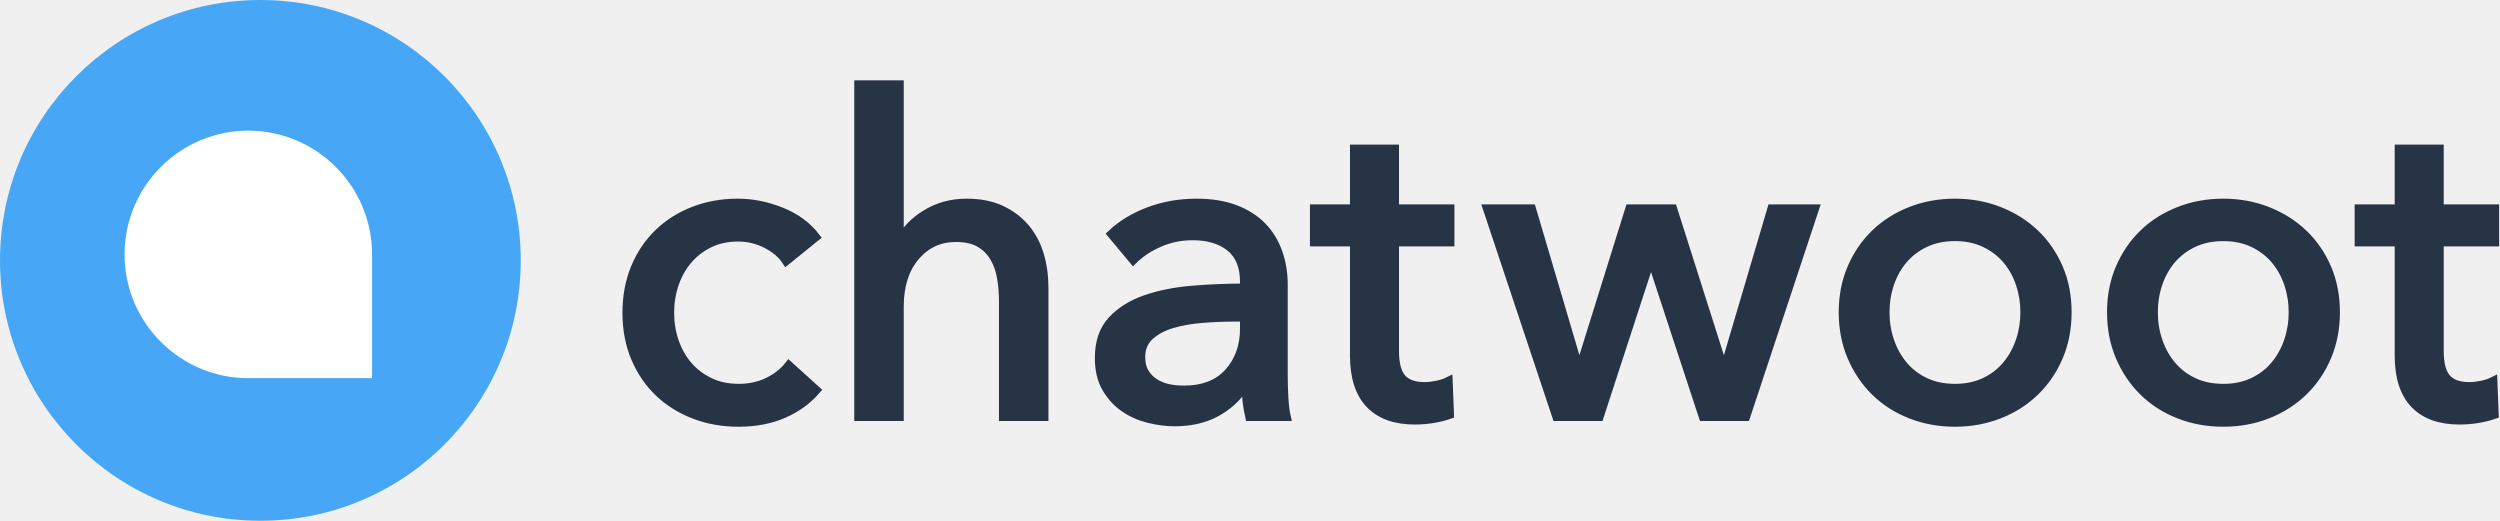
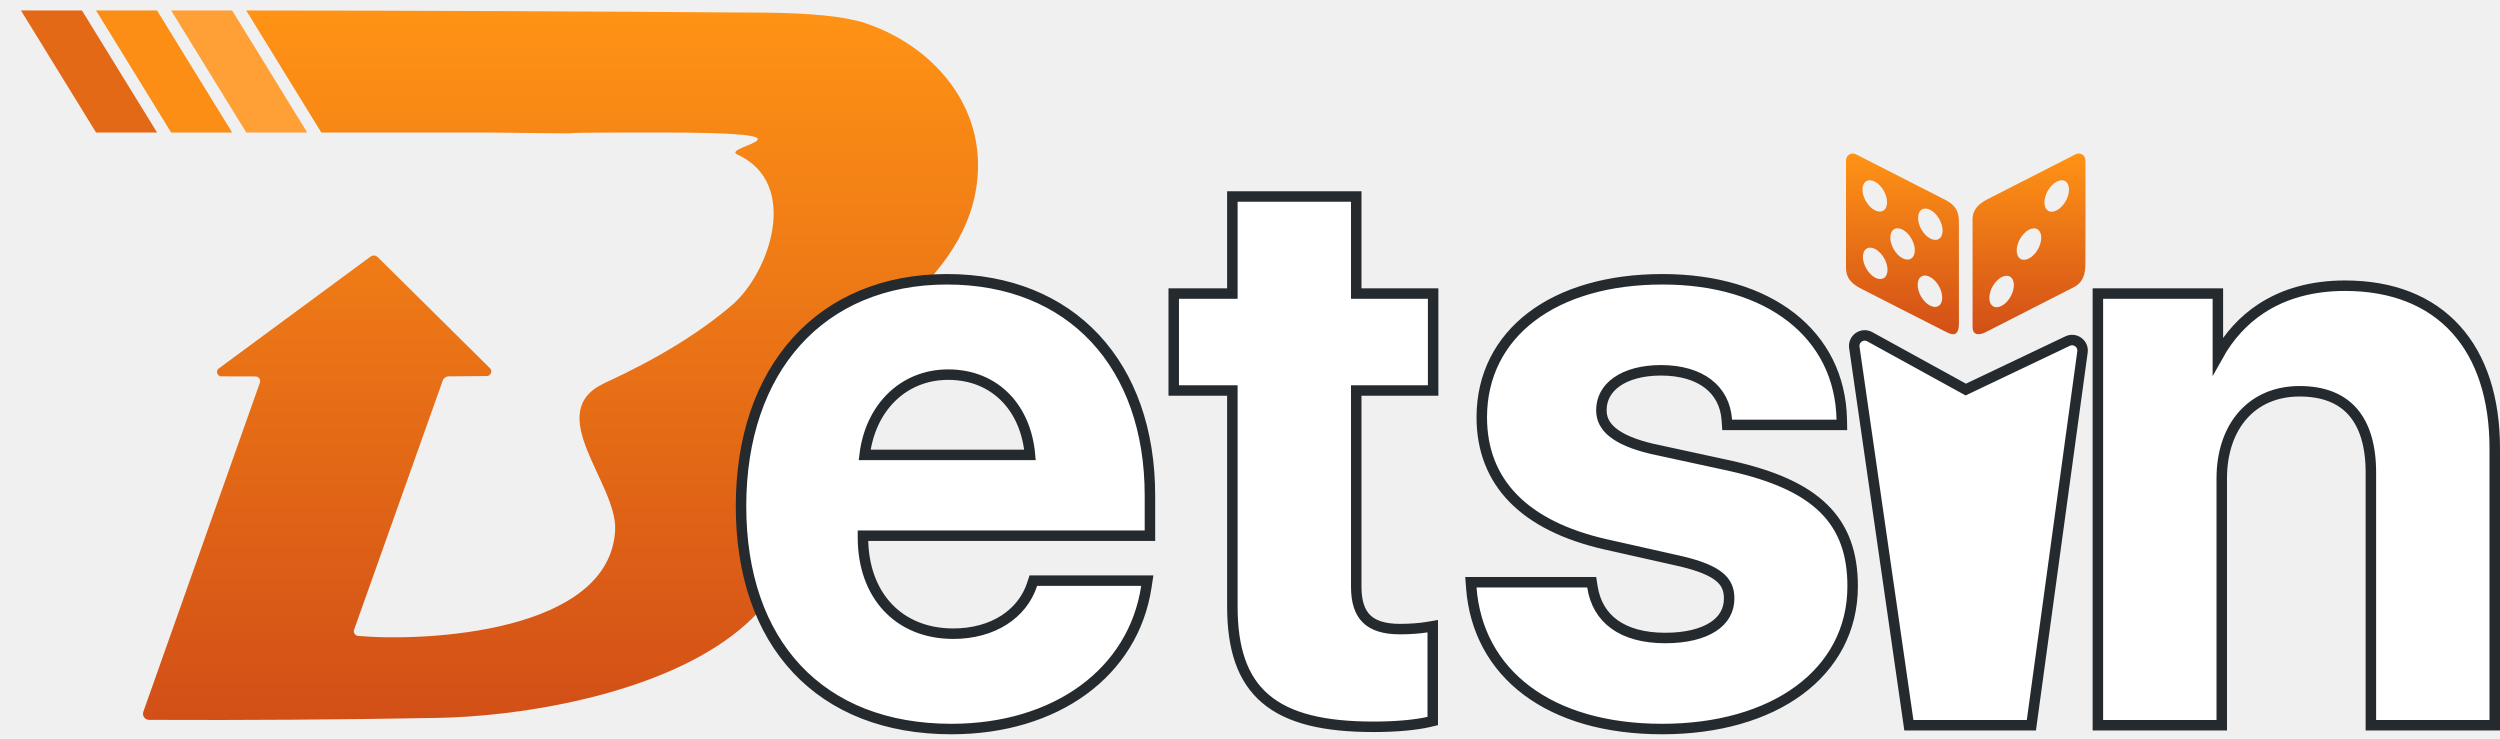
- <svg xmlns="http://www.w3.org/2000/svg" width="2458px" height="512px" viewBox="0 0 2458 512" version="1.1">
-   <g id="Logo" stroke="none" stroke-width="1" fill="none" fill-rule="evenodd">
-     <g id="on_white" fill-rule="nonzero">
-       <g id="woot-log">
-         <circle id="Oval" fill="#47A7F6" cx="256" cy="256" r="256" />
-         <path d="M362.808,368.808 L244.123,368.808 C178.699,368.808 125.457,315.562 125.457,250.122 C125.457,184.703 178.699,131.457 244.124,131.457 C309.565,131.457 362.808,184.703 362.808,250.122 L362.808,368.808 Z" id="Fill-1" stroke="#FFFFFF" stroke-width="6" fill="#FFFFFF" />
-       </g>
-       <path d="M772.982,256.848 C768.658,250.217 762.171,244.667 753.522,240.198 C744.872,235.73 735.647,233.495 725.844,233.495 C715.177,233.495 705.735,235.513 697.518,239.55 C689.302,243.586 682.31,248.992 676.544,255.767 C670.778,262.542 666.381,270.398 663.354,279.336 C660.327,288.273 658.813,297.643 658.813,307.446 C658.813,317.248 660.327,326.618 663.354,335.555 C666.381,344.493 670.778,352.349 676.544,359.124 C682.31,365.899 689.374,371.305 697.735,375.341 C706.095,379.378 715.609,381.396 726.277,381.396 C736.656,381.396 746.098,379.378 754.603,375.341 C763.108,371.305 770.099,365.827 775.577,358.908 L802.822,383.558 C794.173,393.649 783.361,401.505 770.387,407.127 C757.414,412.749 742.71,415.56 726.277,415.56 C710.42,415.56 695.789,412.965 682.382,407.776 C668.976,402.586 657.372,395.307 647.569,385.937 C637.767,376.567 630.055,365.251 624.433,351.989 C618.811,338.727 616,323.879 616,307.446 C616,291.3 618.739,276.597 624.217,263.335 C629.695,250.073 637.335,238.685 647.137,229.171 C656.939,219.657 668.544,212.305 681.95,207.115 C695.356,201.926 709.843,199.331 725.412,199.331 C739.827,199.331 754.17,202.214 768.441,207.98 C782.713,213.746 794.028,222.107 802.389,233.063 L772.982,256.848 Z M885.421,236.09 C890.322,225.999 898.683,217.35 910.504,210.143 C922.324,202.935 935.586,199.331 950.29,199.331 C963.552,199.331 974.94,201.565 984.454,206.034 C993.968,210.503 1001.896,216.485 1008.239,223.981 C1014.582,231.477 1019.267,240.27 1022.294,250.361 C1025.321,260.452 1026.835,271.263 1026.835,282.795 L1026.835,409.938 L986.184,409.938 L986.184,296.634 C986.184,288.273 985.535,280.345 984.238,272.849 C982.94,265.353 980.562,258.722 977.102,252.956 C973.643,247.19 968.958,242.577 963.047,239.117 C957.137,235.658 949.425,233.928 939.911,233.928 C923.766,233.928 910.504,240.054 900.125,252.307 C889.746,264.56 884.556,280.921 884.556,301.391 L884.556,409.938 L843.905,409.938 L843.905,83 L884.556,83 L884.556,236.09 L885.421,236.09 Z M1223.171,277.174 C1223.171,261.893 1218.558,250.577 1209.332,243.226 C1200.106,235.874 1187.853,232.198 1172.573,232.198 C1161.041,232.198 1150.157,234.432 1139.923,238.901 C1129.688,243.37 1121.111,249.064 1114.191,255.983 L1092.568,230.036 C1102.659,220.522 1114.984,213.026 1129.544,207.548 C1144.103,202.07 1159.743,199.331 1176.465,199.331 C1191.169,199.331 1203.926,201.421 1214.738,205.602 C1225.549,209.782 1234.415,215.476 1241.334,222.684 C1248.253,229.892 1253.443,238.396 1256.902,248.199 C1260.362,258.001 1262.092,268.524 1262.092,279.768 L1262.092,369.287 C1262.092,376.206 1262.308,383.486 1262.741,391.126 C1263.173,398.766 1263.966,405.037 1265.119,409.938 L1228.36,409.938 C1226.054,400.136 1224.9,390.333 1224.9,380.531 L1223.603,380.531 C1216.107,391.487 1206.665,399.991 1195.277,406.046 C1183.889,412.1 1170.411,415.128 1154.842,415.128 C1146.77,415.128 1138.337,414.046 1129.544,411.884 C1120.75,409.722 1112.75,406.19 1105.542,401.289 C1098.334,396.388 1092.352,389.901 1087.595,381.828 C1082.838,373.756 1080.46,363.809 1080.46,351.989 C1080.46,336.42 1084.64,324.095 1093.001,315.014 C1101.362,305.932 1112.317,299.013 1125.868,294.256 C1139.418,289.499 1154.698,286.399 1171.708,284.958 C1188.718,283.516 1205.872,282.795 1223.171,282.795 L1223.171,277.174 Z M1213.224,312.203 C1203.133,312.203 1192.682,312.635 1181.871,313.5 C1171.059,314.365 1161.257,316.095 1152.464,318.689 C1143.67,321.284 1136.391,325.176 1130.625,330.366 C1124.859,335.555 1121.976,342.475 1121.976,351.124 C1121.976,357.178 1123.201,362.224 1125.651,366.26 C1128.102,370.296 1131.345,373.612 1135.382,376.206 C1139.418,378.801 1143.887,380.603 1148.788,381.612 C1153.689,382.621 1158.734,383.126 1163.924,383.126 C1182.952,383.126 1197.584,377.432 1207.818,366.044 C1218.053,354.655 1223.171,340.312 1223.171,323.014 L1223.171,312.203 L1213.224,312.203 Z M1425.993,238.252 L1371.504,238.252 L1371.504,345.069 C1371.504,357.467 1373.81,366.332 1378.423,371.666 C1383.036,376.999 1390.388,379.666 1400.478,379.666 C1404.226,379.666 1408.263,379.234 1412.587,378.369 C1416.912,377.504 1420.804,376.206 1424.264,374.477 L1425.561,407.776 C1420.66,409.506 1415.254,410.875 1409.344,411.884 C1403.433,412.893 1397.307,413.398 1390.964,413.398 C1371.648,413.398 1356.872,408.064 1346.637,397.397 C1336.402,386.729 1331.285,370.729 1331.285,349.394 L1331.285,238.252 L1291.931,238.252 L1291.931,204.953 L1331.285,204.953 L1331.285,146.139 L1371.504,146.139 L1371.504,204.953 L1425.993,204.953 L1425.993,238.252 Z M1506.078,204.953 L1552.351,361.503 L1553.216,361.503 L1602.083,204.953 L1644.897,204.953 L1694.629,361.503 L1695.494,361.503 L1741.767,204.953 L1784.581,204.953 L1716.685,409.938 L1674.304,409.938 L1623.706,255.983 L1622.841,255.983 L1572.676,409.938 L1530.295,409.938 L1461.967,204.953 L1506.078,204.953 Z M2032.811,307.013 C2032.811,322.87 2030,337.429 2024.378,350.691 C2018.756,363.953 2010.972,375.413 2001.026,385.072 C1991.079,394.73 1979.331,402.226 1965.78,407.56 C1952.23,412.893 1937.671,415.56 1922.102,415.56 C1906.534,415.56 1891.974,412.893 1878.424,407.56 C1864.873,402.226 1853.197,394.73 1843.395,385.072 C1833.592,375.413 1825.88,363.953 1820.258,350.691 C1814.636,337.429 1811.825,322.87 1811.825,307.013 C1811.825,291.156 1814.636,276.669 1820.258,263.551 C1825.88,250.433 1833.592,239.117 1843.395,229.603 C1853.197,220.089 1864.873,212.665 1878.424,207.332 C1891.974,201.998 1906.534,199.331 1922.102,199.331 C1937.671,199.331 1952.23,201.998 1965.78,207.332 C1979.331,212.665 1991.079,220.089 2001.026,229.603 C2010.972,239.117 2018.756,250.433 2024.378,263.551 C2030,276.669 2032.811,291.156 2032.811,307.013 Z M1990.43,307.013 C1990.43,297.211 1988.917,287.841 1985.89,278.903 C1982.862,269.966 1978.466,262.11 1972.7,255.334 C1966.934,248.559 1959.798,243.154 1951.293,239.117 C1942.788,235.081 1933.058,233.063 1922.102,233.063 C1911.146,233.063 1901.416,235.081 1892.911,239.117 C1884.406,243.154 1877.271,248.559 1871.505,255.334 C1865.738,262.11 1861.342,269.966 1858.315,278.903 C1855.287,287.841 1853.774,297.211 1853.774,307.013 C1853.774,316.816 1855.287,326.185 1858.315,335.123 C1861.342,344.06 1865.738,351.989 1871.505,358.908 C1877.271,365.827 1884.406,371.305 1892.911,375.341 C1901.416,379.378 1911.146,381.396 1922.102,381.396 C1933.058,381.396 1942.788,379.378 1951.293,375.341 C1959.798,371.305 1966.934,365.827 1972.7,358.908 C1978.466,351.989 1982.862,344.06 1985.89,335.123 C1988.917,326.185 1990.43,316.816 1990.43,307.013 Z M2296.611,307.013 C2296.611,322.87 2293.8,337.429 2288.178,350.691 C2282.556,363.953 2274.771,375.413 2264.825,385.072 C2254.878,394.73 2243.13,402.226 2229.58,407.56 C2216.029,412.893 2201.47,415.56 2185.901,415.56 C2170.333,415.56 2155.774,412.893 2142.223,407.56 C2128.673,402.226 2116.996,394.73 2107.194,385.072 C2097.392,375.413 2089.68,363.953 2084.058,350.691 C2078.436,337.429 2075.625,322.87 2075.625,307.013 C2075.625,291.156 2078.436,276.669 2084.058,263.551 C2089.68,250.433 2097.392,239.117 2107.194,229.603 C2116.996,220.089 2128.673,212.665 2142.223,207.332 C2155.774,201.998 2170.333,199.331 2185.901,199.331 C2201.47,199.331 2216.029,201.998 2229.58,207.332 C2243.13,212.665 2254.878,220.089 2264.825,229.603 C2274.771,239.117 2282.556,250.433 2288.178,263.551 C2293.8,276.669 2296.611,291.156 2296.611,307.013 Z M2254.23,307.013 C2254.23,297.211 2252.716,287.841 2249.689,278.903 C2246.662,269.966 2242.265,262.11 2236.499,255.334 C2230.733,248.559 2223.597,243.154 2215.092,239.117 C2206.587,235.081 2196.857,233.063 2185.901,233.063 C2174.946,233.063 2165.215,235.081 2156.71,239.117 C2148.205,243.154 2141.07,248.559 2135.304,255.334 C2129.538,262.11 2125.141,269.966 2122.114,278.903 C2119.087,287.841 2117.573,297.211 2117.573,307.013 C2117.573,316.816 2119.087,326.185 2122.114,335.123 C2125.141,344.06 2129.538,351.989 2135.304,358.908 C2141.07,365.827 2148.205,371.305 2156.71,375.341 C2165.215,379.378 2174.946,381.396 2185.901,381.396 C2196.857,381.396 2206.587,379.378 2215.092,375.341 C2223.597,371.305 2230.733,365.827 2236.499,358.908 C2242.265,351.989 2246.662,344.06 2249.689,335.123 C2252.716,326.185 2254.23,316.816 2254.23,307.013 Z M2453.16,238.252 L2398.671,238.252 L2398.671,345.069 C2398.671,357.467 2400.977,366.332 2405.59,371.666 C2410.203,376.999 2417.554,379.666 2427.645,379.666 C2431.393,379.666 2435.429,379.234 2439.754,378.369 C2444.079,377.504 2447.971,376.206 2451.43,374.477 L2452.728,407.776 C2447.827,409.506 2442.421,410.875 2436.511,411.884 C2430.6,412.893 2424.474,413.398 2418.131,413.398 C2398.815,413.398 2384.039,408.064 2373.804,397.397 C2363.569,386.729 2358.452,370.729 2358.452,349.394 L2358.452,238.252 L2319.098,238.252 L2319.098,204.953 L2358.452,204.953 L2358.452,146.139 L2398.671,146.139 L2398.671,204.953 L2453.16,204.953 L2453.16,238.252 Z" id="chatwoot" stroke="#273445" stroke-width="8" fill="#273444" />
-     </g>
-   </g>
+ <svg xmlns="http://www.w3.org/2000/svg" width="477" height="141" viewBox="0 0 477 141" fill="none">
+   <path d="M67.565 120.141C67.518 120.27 67.502 120.408 67.519 120.545C67.535 120.682 67.583 120.813 67.659 120.929C67.735 121.045 67.838 121.143 67.958 121.214C68.078 121.286 68.213 121.329 68.353 121.341C81.551 122.469 116.347 120.642 117.368 101.158C117.833 92.276 103.328 78.648 115.344 73.096C125.337 68.5 133.443 63.539 139.664 58.214C146.827 52.072 152.772 34.987 140.666 29.472C137.328 27.95 159.112 25.281 125.687 25.281C92.263 25.281 125.544 25.651 92.557 25.281C91.829 25.269 61.306 25.281 61.306 25.281L46.98 2C81.423 2.024 111.088 2.161 145.735 2.412C154.784 2.484 161.219 3.146 165.04 4.4C176.734 8.268 186.35 18.189 186.601 30.994C187.013 52.573 162.801 66.613 145.806 73.974C145.527 74.097 145.277 74.279 145.073 74.507C144.87 74.735 144.717 75.003 144.626 75.295C144.534 75.586 144.506 75.894 144.543 76.197C144.58 76.501 144.681 76.793 144.839 77.054C172.31 122.756 113.571 136.437 83.432 136.975C64.986 137.309 46.654 137.434 28.436 137.351C28.251 137.349 28.07 137.304 27.906 137.219C27.743 137.133 27.602 137.011 27.495 136.86C27.389 136.71 27.319 136.536 27.293 136.354C27.266 136.171 27.284 135.985 27.343 135.811L49.585 73.024C49.634 72.889 49.65 72.744 49.631 72.602C49.612 72.459 49.559 72.323 49.476 72.206C49.394 72.088 49.284 71.992 49.156 71.926C49.029 71.859 48.887 71.825 48.743 71.825L42.243 71.807C42.065 71.805 41.892 71.748 41.748 71.644C41.603 71.539 41.495 71.393 41.44 71.226C41.384 71.058 41.383 70.879 41.437 70.713C41.491 70.547 41.598 70.403 41.741 70.302L70.609 49.027C71.147 48.621 71.66 48.657 72.15 49.135L93.478 70.249C93.603 70.37 93.688 70.526 93.723 70.696C93.759 70.867 93.743 71.043 93.678 71.205C93.612 71.366 93.501 71.504 93.357 71.602C93.213 71.699 93.043 71.752 92.869 71.753L85.706 71.807C85.073 71.807 84.65 72.111 84.435 72.72L67.565 120.141Z" fill="url(#paint0_linear_953_213)" />
+   <path d="M32.653 2H44.293L58.62 25.281H46.98L32.653 2Z" fill="#FFA037" />
+   <path d="M18.327 2H29.967L44.294 25.281H32.653L18.327 2Z" fill="#FC8E15" />
+   <path d="M4 2H15.64L29.967 25.281H18.327L4 2Z" fill="#E36917" />
+   <path d="M197.884 110.786H197.158L196.933 111.477C195.096 117.122 189.477 120.907 181.879 120.907C176.608 120.907 172.325 119.034 169.356 115.855C166.38 112.669 164.652 108.092 164.652 102.565V102.216H218.409H219.409V101.216V94.544C219.409 82.127 215.698 71.8 208.952 64.569C202.198 57.329 192.49 53.287 180.694 53.287C168.7 53.287 158.841 57.543 151.989 65.143C145.147 72.732 141.386 83.56 141.386 96.568C141.386 109.611 145.109 120.262 152.049 127.661C158.996 135.067 169.06 139.1 181.509 139.1C201.493 139.1 216.266 128.299 218.73 111.935L218.904 110.786H217.742H197.884ZM236.135 37.494H235.135V38.494V56.011H224.947H223.947V57.011V73.504V74.504H224.947H235.135V115.71C235.135 123.679 236.982 129.524 241.452 133.33C245.879 137.099 252.666 138.675 262.069 138.675C266.48 138.675 270.27 138.298 272.598 137.749L273.368 137.567V136.776V120.658V119.475L272.202 119.672C270.937 119.885 268.994 120.033 267.107 120.033C264.054 120.033 262.024 119.33 260.748 118.086C259.477 116.847 258.771 114.89 258.771 111.962V74.504H272.442H273.442V73.504V57.011V56.011H272.442H258.771V38.494V37.494H257.771H236.135ZM350.409 81.075H351.428L351.409 80.056C351.255 71.961 347.8 65.23 341.79 60.545C335.801 55.876 327.341 53.287 317.214 53.287C306.873 53.287 298.268 55.835 292.223 60.425C286.152 65.034 282.723 71.661 282.723 79.626C282.723 85.785 284.735 90.991 288.74 95.093C292.725 99.173 298.61 102.089 306.247 103.84L306.251 103.841L320.906 107.136C320.908 107.136 320.911 107.137 320.914 107.138C324.429 107.99 326.688 108.941 328.063 110.074C329.366 111.15 329.922 112.43 329.922 114.185C329.922 116.442 328.877 118.276 326.865 119.589C324.814 120.927 321.73 121.731 317.733 121.731C313.578 121.731 310.338 120.789 308.037 119.128C305.755 117.481 304.31 115.068 303.828 111.934L303.697 111.086H302.839H281.722H280.644L280.725 112.162C281.339 120.276 285.036 127.047 291.329 131.768C297.603 136.476 306.39 139.1 317.14 139.1C327.778 139.1 336.84 136.458 343.269 131.717C349.722 126.959 353.484 120.109 353.484 111.861C353.484 105.668 351.811 100.792 347.97 97.017C344.171 93.282 338.362 90.735 330.327 88.921L330.319 88.919L315.148 85.624C315.145 85.624 315.142 85.623 315.139 85.622C311.723 84.813 309.297 83.77 307.743 82.527C306.228 81.316 305.544 79.923 305.544 78.276C305.544 76.047 306.581 74.185 308.497 72.845C310.441 71.487 313.315 70.655 316.918 70.655C320.762 70.655 323.807 71.609 325.921 73.239C328.016 74.854 329.276 77.19 329.48 80.144L329.544 81.075H330.477H350.409ZM364.088 137.518L364.212 138.375H365.078H386.714H387.586L387.704 137.511L397.339 67.156C397.555 65.58 395.934 64.395 394.498 65.079L375.074 74.328L356.75 64.25C355.303 63.454 353.571 64.654 353.806 66.288L364.088 137.518ZM400.275 137.375V138.375H401.275H422.911H423.911V137.375V91.271C423.911 86.253 425.39 82.102 427.947 79.218C430.493 76.347 434.177 74.654 438.767 74.654C443.407 74.654 446.749 76.079 448.95 78.619C451.172 81.184 452.364 85.037 452.364 90.146V137.375V138.375H453.364H475H476V137.375V85.573C476 75.998 473.473 68.214 468.572 62.814C463.658 57.4 456.474 54.512 447.436 54.512C441.161 54.512 435.814 56.014 431.478 58.844C428.029 61.095 425.256 64.162 423.17 67.909V57.011V56.011H422.17H401.275H400.275V57.011V137.375ZM196.52 86.797H164.975C166.071 77.751 172.381 71.48 180.916 71.48C185.475 71.48 189.265 73.141 191.974 75.977C194.496 78.618 196.129 82.331 196.52 86.797Z" fill="white" stroke="#252A2E" stroke-width="2" />
+   <path d="M371.532 63.444C366.028 60.655 360.528 57.861 355.038 55.042C353.349 54.175 352.217 53.079 352.217 51.16C352.22 44.307 352.22 37.454 352.217 30.604C352.217 30.379 352.273 30.157 352.379 29.961C352.486 29.765 352.639 29.599 352.825 29.48C353.011 29.362 353.224 29.294 353.443 29.283C353.661 29.272 353.879 29.319 354.076 29.418C359.717 32.288 365.423 35.198 371.194 38.15C372.945 39.05 373.751 40.198 373.759 42.173C373.778 48.695 373.779 55.215 373.762 61.733C373.759 63.392 373.218 64.3 371.532 63.444ZM359.345 40.183C359.566 40.047 359.742 39.839 359.864 39.572C359.985 39.306 360.049 38.984 360.053 38.628C360.057 38.271 360 37.886 359.886 37.493C359.772 37.101 359.602 36.709 359.387 36.341C359.172 35.973 358.915 35.635 358.632 35.347C358.349 35.059 358.045 34.827 357.737 34.663C357.428 34.498 357.123 34.406 356.836 34.391C356.55 34.376 356.29 34.439 356.069 34.575C355.848 34.712 355.672 34.919 355.551 35.186C355.429 35.453 355.365 35.774 355.361 36.13C355.357 36.487 355.414 36.873 355.528 37.265C355.643 37.657 355.812 38.049 356.027 38.417C356.243 38.785 356.499 39.123 356.782 39.411C357.065 39.699 357.37 39.932 357.678 40.096C357.986 40.26 358.292 40.352 358.578 40.367C358.864 40.382 359.125 40.319 359.345 40.183ZM369.935 45.591C370.382 45.317 370.638 44.759 370.649 44.039C370.66 43.319 370.423 42.496 369.992 41.752C369.56 41.008 368.969 40.403 368.348 40.07C367.728 39.737 367.128 39.704 366.682 39.977C366.235 40.251 365.979 40.809 365.968 41.529C365.957 42.249 366.194 43.072 366.625 43.816C367.057 44.56 367.648 45.165 368.269 45.498C368.889 45.831 369.489 45.864 369.935 45.591ZM364.635 49.344C365.08 49.071 365.336 48.513 365.347 47.794C365.357 47.075 365.121 46.254 364.69 45.51C364.476 45.142 364.222 44.804 363.94 44.516C363.658 44.228 363.356 43.995 363.049 43.83C362.742 43.665 362.437 43.572 362.151 43.556C361.866 43.54 361.605 43.602 361.385 43.737C360.939 44.01 360.683 44.568 360.673 45.286C360.662 46.005 360.899 46.827 361.33 47.57C361.543 47.939 361.798 48.276 362.079 48.565C362.361 48.853 362.664 49.086 362.971 49.251C363.278 49.416 363.582 49.509 363.868 49.525C364.154 49.541 364.414 49.479 364.635 49.344ZM359.432 53.055C359.877 52.78 360.13 52.221 360.137 51.499C360.143 50.778 359.902 49.954 359.467 49.209C359.031 48.464 358.437 47.858 357.815 47.525C357.192 47.193 356.593 47.16 356.148 47.435C355.703 47.709 355.45 48.269 355.443 48.99C355.437 49.712 355.678 50.536 356.113 51.281C356.549 52.026 357.143 52.632 357.766 52.965C358.388 53.297 358.987 53.33 359.432 53.055ZM369.873 58.372C370.093 58.236 370.269 58.028 370.39 57.762C370.511 57.495 370.575 57.174 370.578 56.817C370.582 56.46 370.524 56.074 370.409 55.682C370.295 55.289 370.125 54.897 369.909 54.529C369.475 53.784 368.881 53.179 368.259 52.847C367.637 52.515 367.037 52.483 366.593 52.758C366.373 52.894 366.197 53.101 366.076 53.368C365.955 53.635 365.891 53.956 365.888 54.312C365.884 54.669 365.942 55.055 366.056 55.448C366.171 55.84 366.341 56.232 366.556 56.601C366.991 57.345 367.585 57.95 368.207 58.282C368.829 58.614 369.428 58.647 369.873 58.372Z" fill="url(#paint1_linear_953_213)" />
+   <path d="M395.702 54.788C390.068 57.654 384.452 60.538 378.818 63.4C377.752 63.942 376.373 64.094 376.369 62.428C376.362 55.595 376.359 48.759 376.362 41.921C376.365 39.954 377.543 38.874 379.269 37.99C384.929 35.092 390.522 32.235 396.048 29.419C396.243 29.319 396.459 29.272 396.676 29.283C396.894 29.293 397.105 29.36 397.29 29.478C397.475 29.596 397.628 29.76 397.735 29.956C397.842 30.151 397.898 30.371 397.899 30.595C397.926 37.136 397.923 43.73 397.892 50.378C397.881 52.379 397.406 53.919 395.702 54.788ZM390.778 40.212C391.223 40.487 391.823 40.455 392.445 40.121C393.067 39.788 393.662 39.181 394.097 38.434C394.532 37.688 394.773 36.862 394.767 36.139C394.76 35.416 394.507 34.855 394.062 34.58C393.618 34.305 393.018 34.337 392.396 34.671C391.773 35.004 391.179 35.611 390.744 36.358C390.308 37.105 390.067 37.931 390.074 38.653C390.08 39.376 390.334 39.937 390.778 40.212ZM385.5 49.385C385.946 49.659 386.546 49.625 387.167 49.291C387.788 48.957 388.38 48.35 388.812 47.603C389.244 46.856 389.481 46.031 389.471 45.309C389.46 44.587 389.204 44.028 388.757 43.754C388.311 43.479 387.711 43.513 387.09 43.847C386.469 44.181 385.877 44.788 385.446 45.535C385.014 46.282 384.777 47.107 384.787 47.829C384.797 48.551 385.054 49.11 385.5 49.385ZM380.277 58.431C380.498 58.567 380.758 58.628 381.044 58.612C381.329 58.596 381.635 58.502 381.942 58.336C382.249 58.171 382.552 57.936 382.835 57.647C383.117 57.357 383.372 57.017 383.586 56.648C383.8 56.278 383.968 55.885 384.081 55.492C384.194 55.098 384.25 54.712 384.245 54.355C384.24 53.997 384.175 53.676 384.053 53.409C383.931 53.143 383.755 52.936 383.534 52.8C383.314 52.664 383.053 52.603 382.767 52.619C382.482 52.636 382.176 52.729 381.869 52.895C381.562 53.06 381.259 53.295 380.977 53.585C380.695 53.874 380.439 54.214 380.225 54.584C380.012 54.953 379.843 55.346 379.73 55.739C379.617 56.133 379.561 56.519 379.566 56.877C379.571 57.234 379.636 57.555 379.758 57.822C379.88 58.089 380.056 58.296 380.277 58.431Z" fill="url(#paint2_linear_953_213)" />
+   <defs>
+     <linearGradient id="paint0_linear_953_213" x1="106.944" y1="2" x2="106.944" y2="137.376" gradientUnits="userSpaceOnUse">
+       <stop stop-color="#FF9315" />
+       <stop offset="1" stop-color="#D24F17" />
+     </linearGradient>
+     <linearGradient id="paint1_linear_953_213" x1="362.996" y1="29.281" x2="362.996" y2="63.772" gradientUnits="userSpaceOnUse">
+       <stop stop-color="#FF9315" />
+       <stop offset="1" stop-color="#D24F17" />
+     </linearGradient>
+     <linearGradient id="paint2_linear_953_213" x1="387.139" y1="29.281" x2="387.139" y2="63.772" gradientUnits="userSpaceOnUse">
+       <stop stop-color="#FF9315" />
+       <stop offset="1" stop-color="#D24F17" />
+     </linearGradient>
+   </defs>
</svg>
